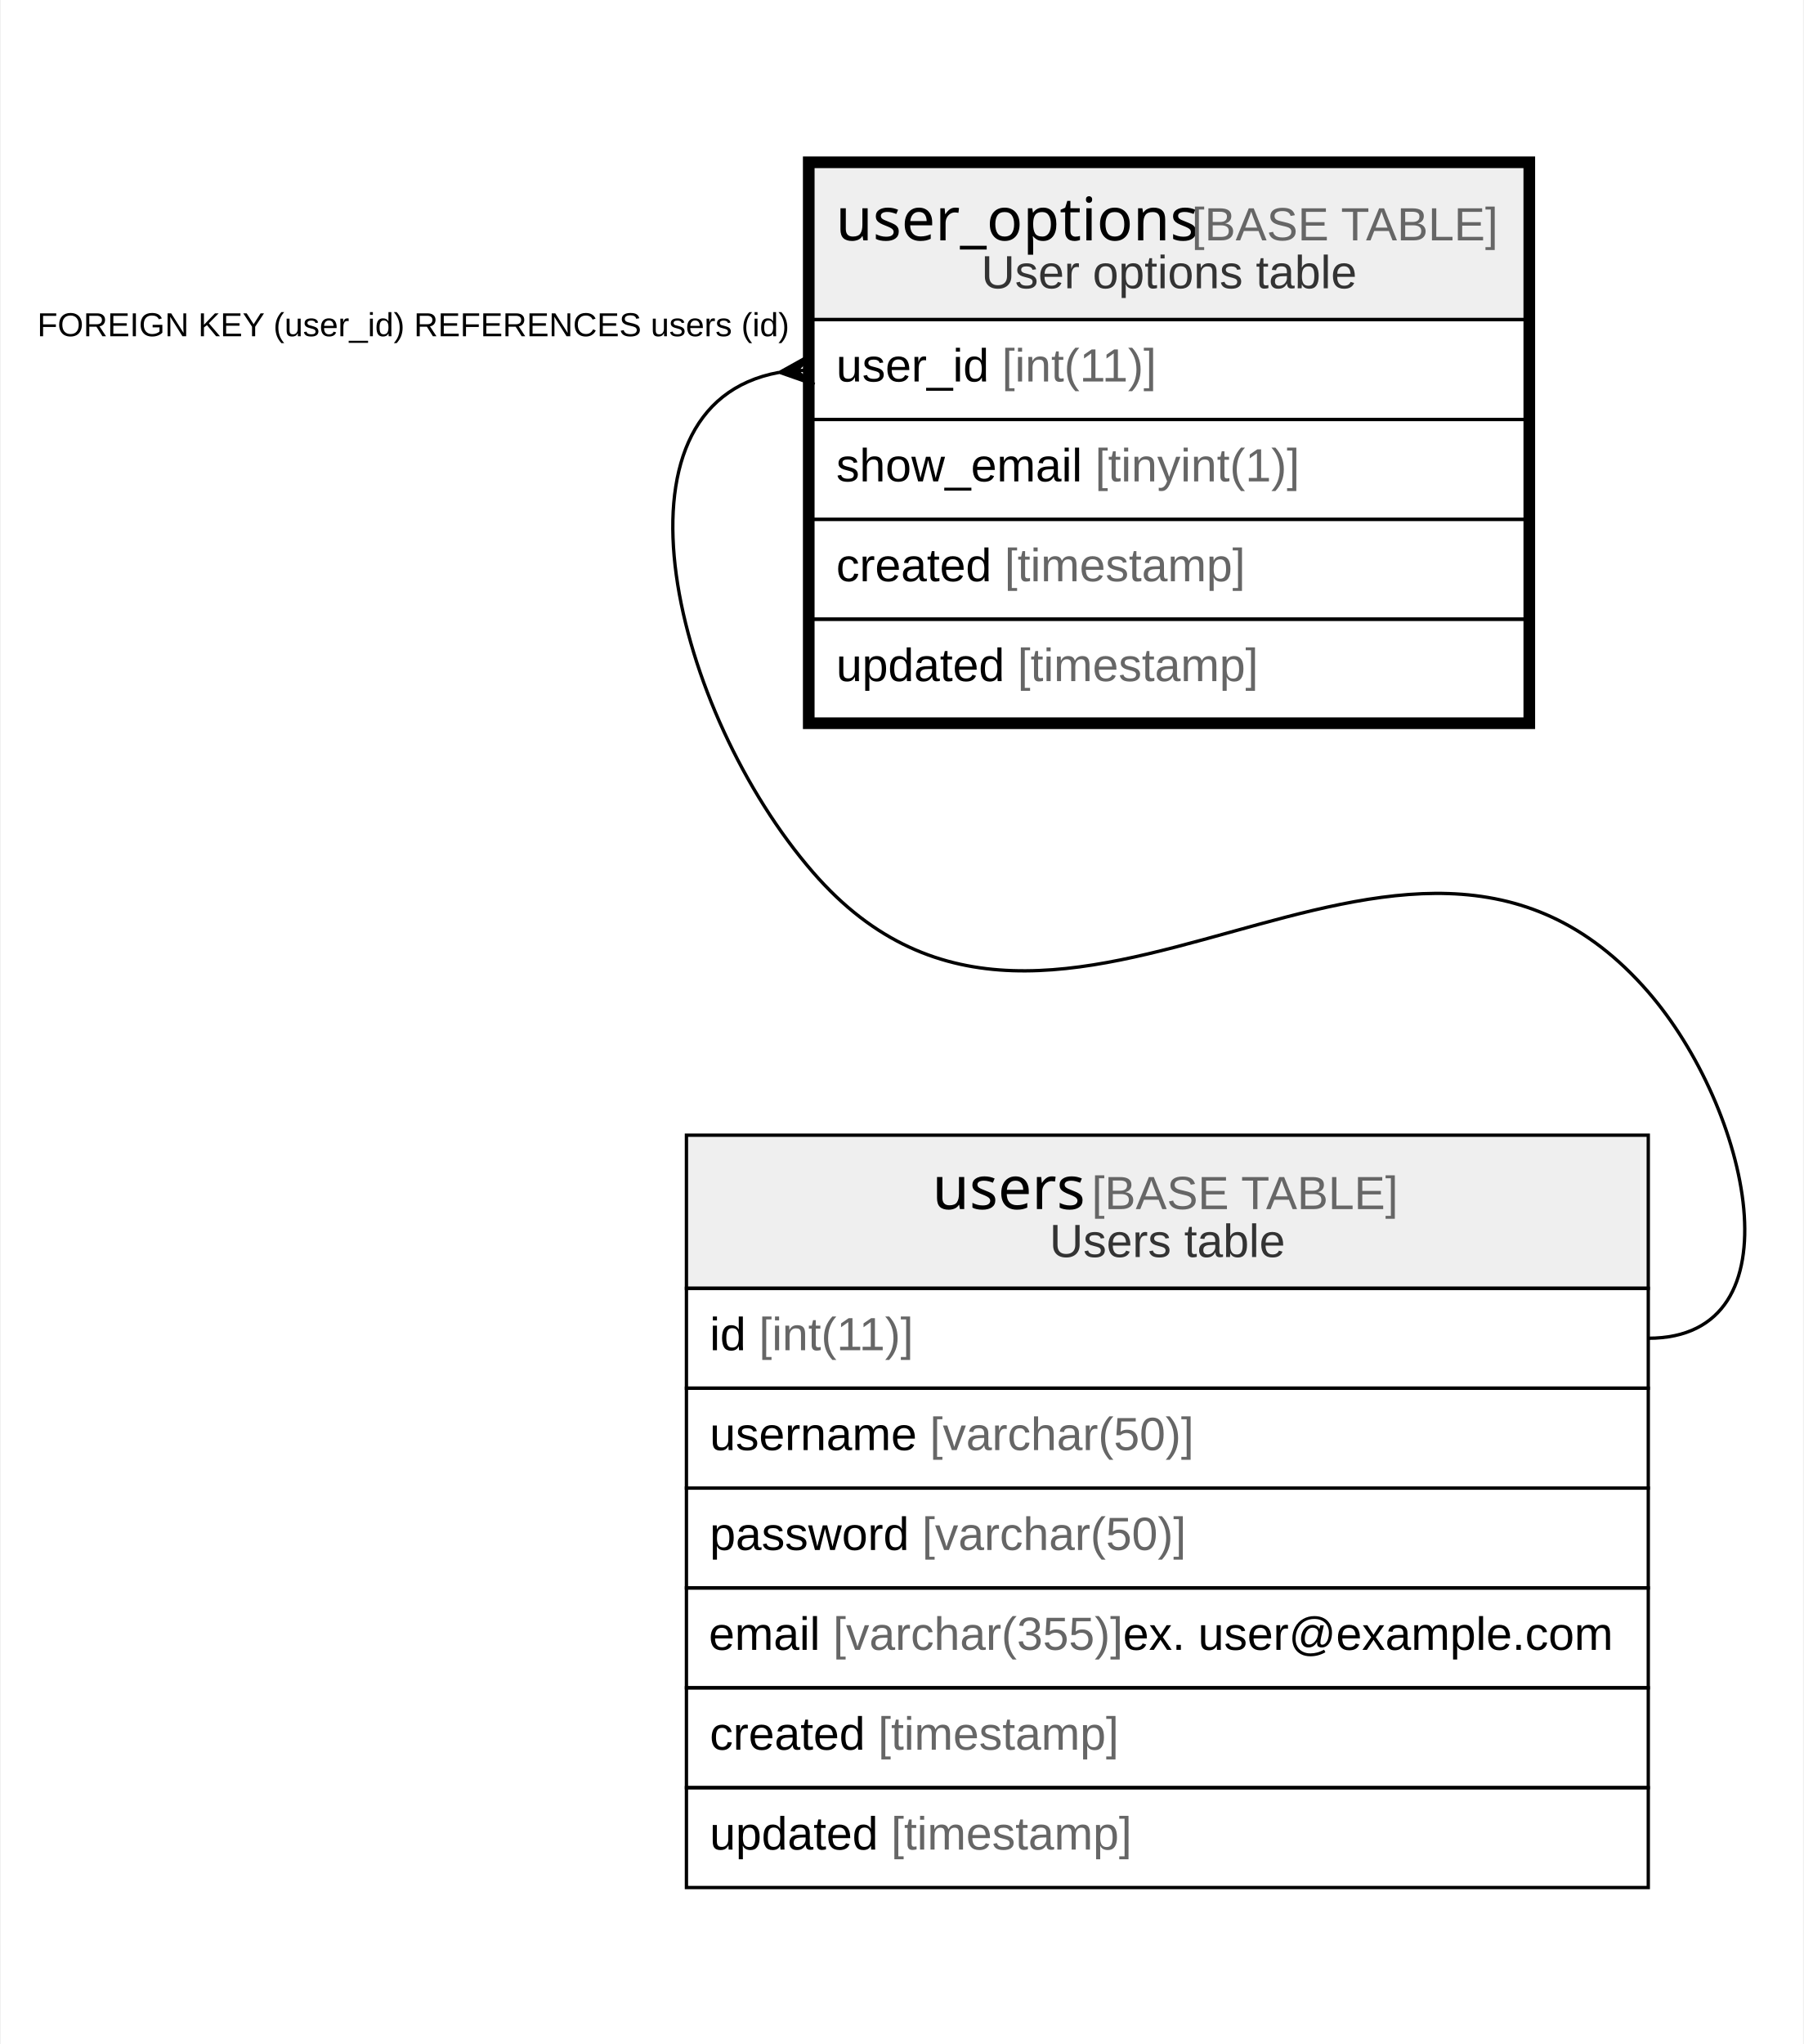
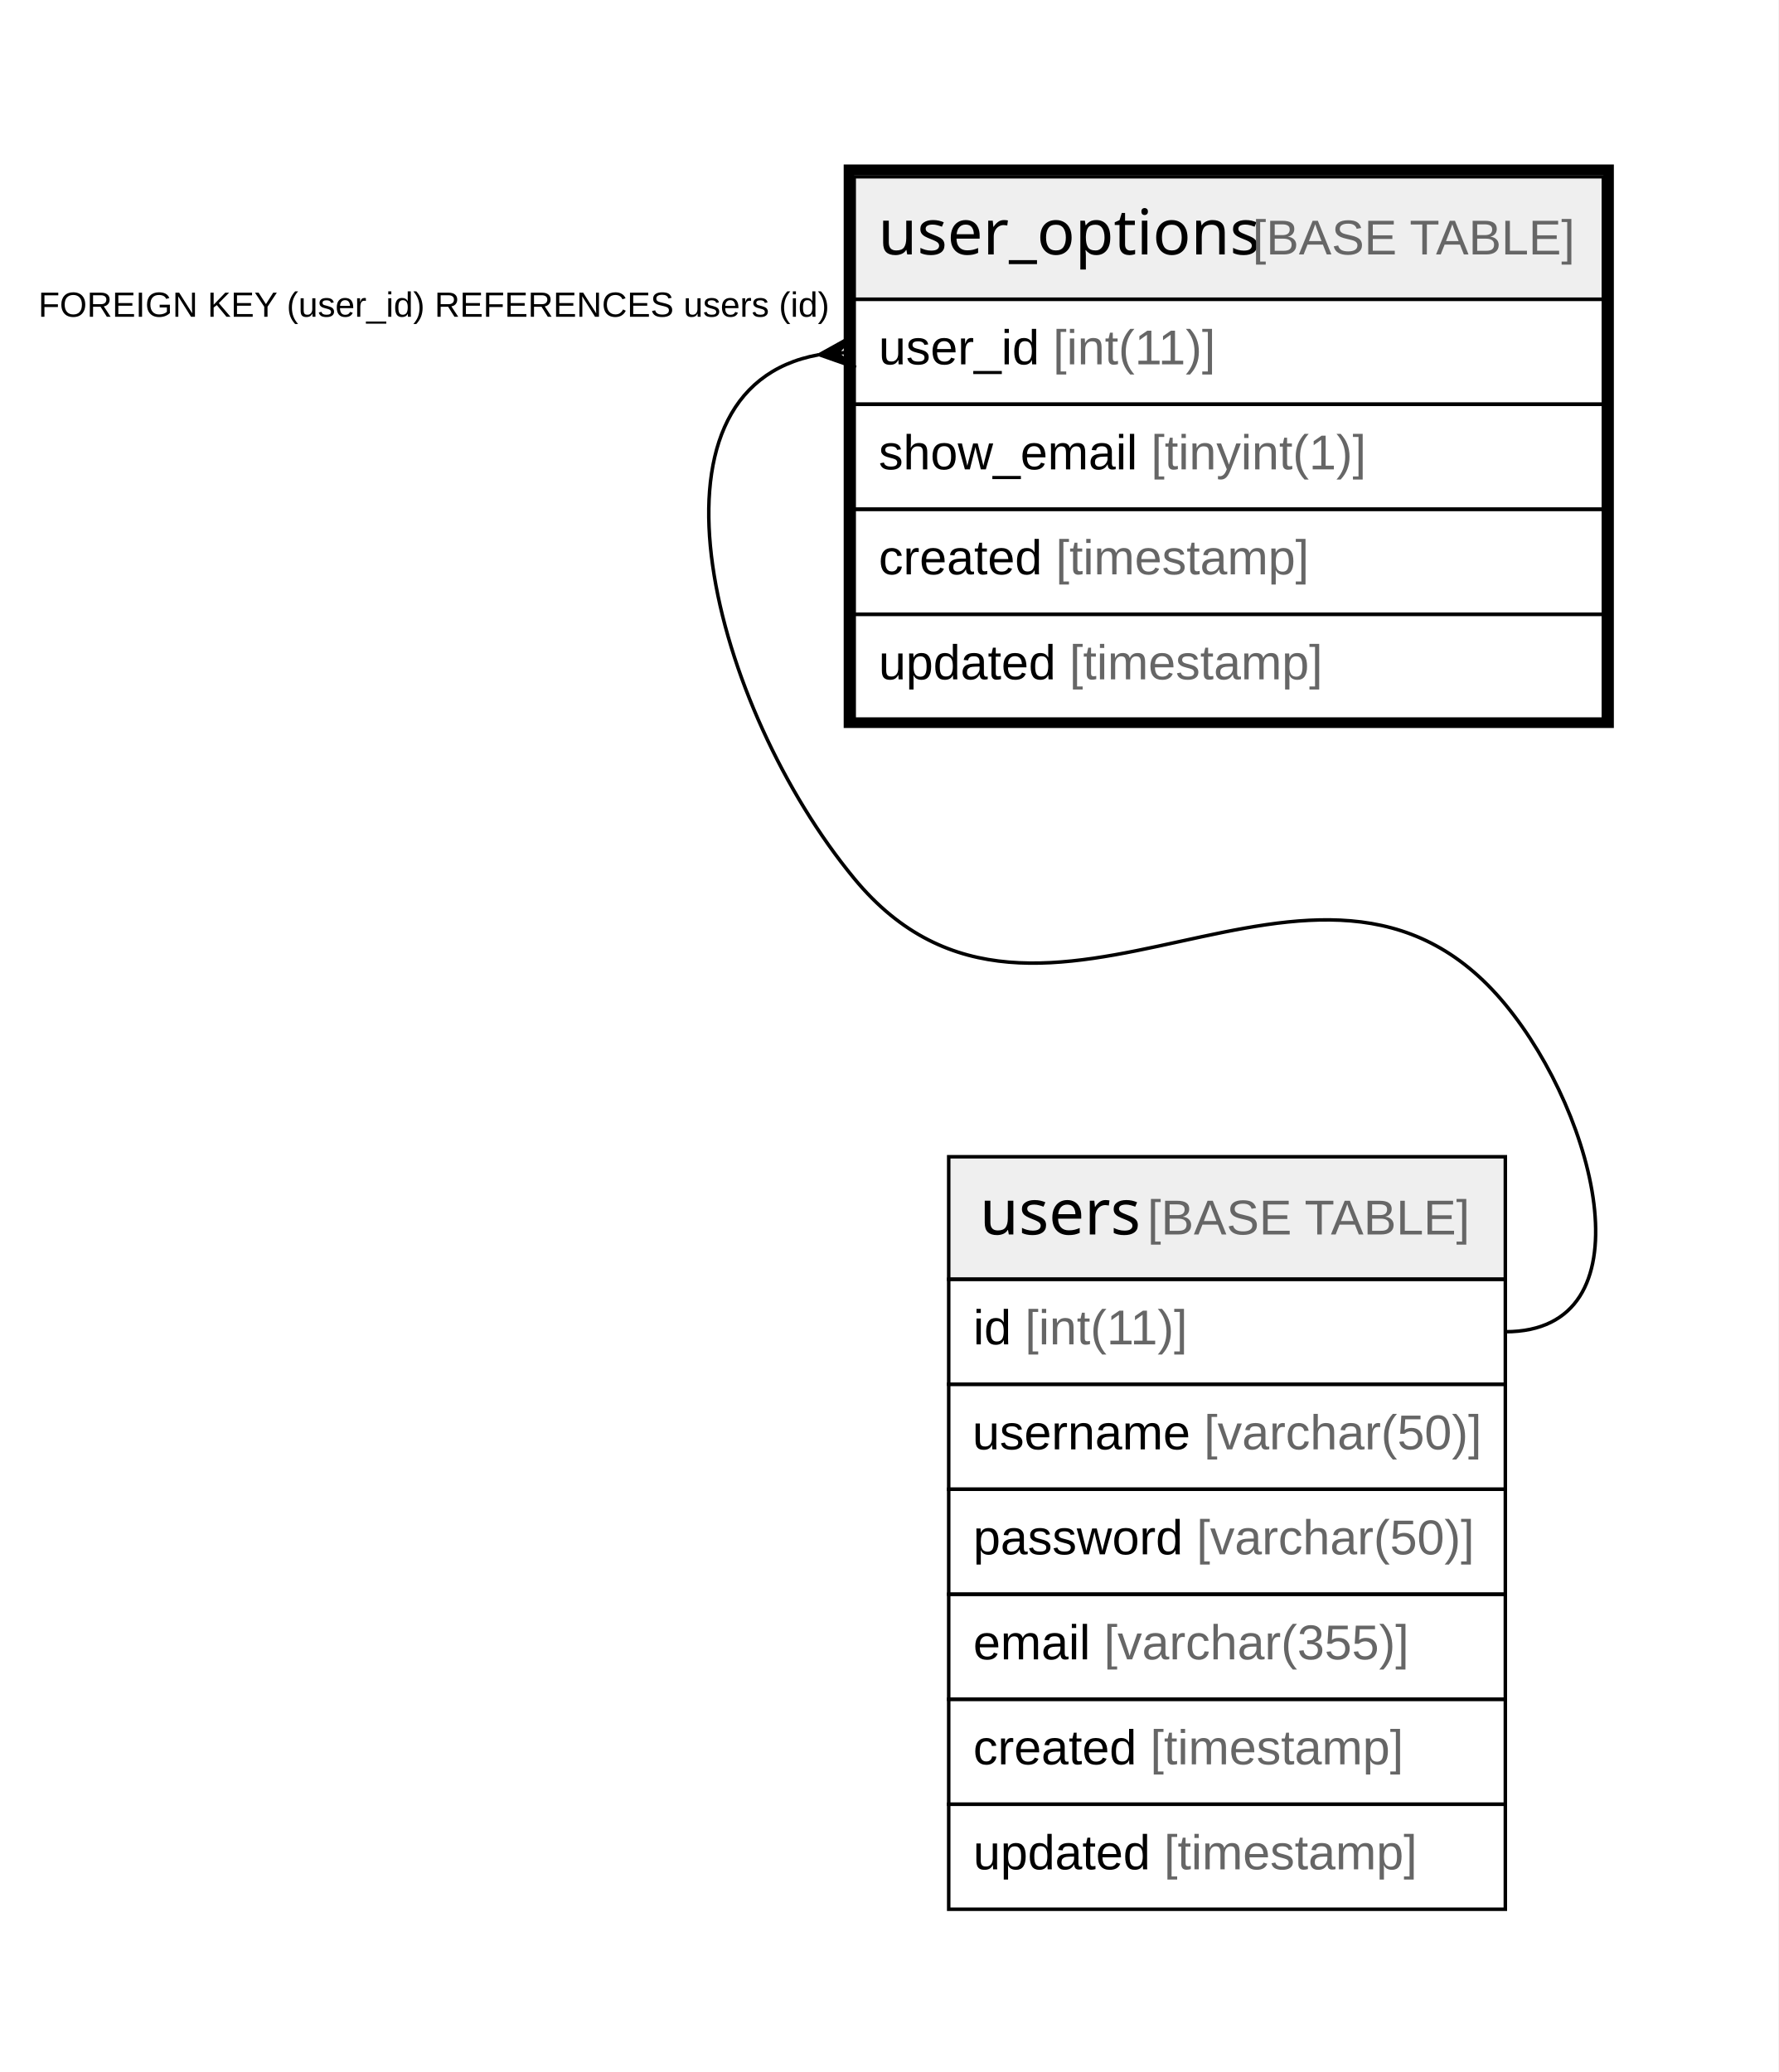
- <svg xmlns="http://www.w3.org/2000/svg" width="542pt" height="614pt" viewBox="0.00 0.00 541.50 614.00">
-   <g id="graph0" class="graph" transform="scale(1 1) rotate(0) translate(4 610)">
-     <polygon fill="#ffffff" stroke="transparent" points="-4,4 -4,-610 537.5,-610 537.5,4 -4,4" />
+ <svg xmlns="http://www.w3.org/2000/svg" width="508pt" height="592pt" viewBox="0.00 0.00 508.00 592.00">
+   <g id="graph0" class="graph" transform="scale(1 1) rotate(0) translate(4 588)">
+     <polygon fill="#ffffff" stroke="transparent" points="-4,4 -4,-588 504,-588 504,4 -4,4" />
    <g id="node1" class="node">
-       <polygon fill="#efefef" stroke="transparent" points="240,-514 240,-560 454,-560 454,-514 240,-514" />
-       <polygon fill="none" stroke="#000000" points="240,-514 240,-560 454,-560 454,-514 240,-514" />
-       <text text-anchor="start" x="246.857" y="-537.8" font-family="Arial Bold" font-size="18.00" fill="#000000">user_options</text>
-       <text text-anchor="start" x="349.889" y="-537.8" font-family="Arial" font-size="14.00" fill="#000000"> </text>
-       <text text-anchor="start" x="353.78" y="-537.8" font-family="Arial" font-size="14.00" fill="#666666">[BASE TABLE]</text>
-       <text text-anchor="start" x="290.598" y="-523.4" font-family="Arial" font-size="14.00" fill="#333333">User options table</text>
-       <polygon fill="none" stroke="#000000" points="240,-484 240,-514 454,-514 454,-484 240,-484" />
-       <text text-anchor="start" x="247" y="-495.4" font-family="Arial" font-size="14.00" fill="#000000">user_id </text>
-       <text text-anchor="start" x="296.788" y="-495.4" font-family="Arial" font-size="14.00" fill="#666666">[int(11)]</text>
-       <polygon fill="none" stroke="#000000" points="240,-454 240,-484 454,-484 454,-454 240,-454" />
-       <text text-anchor="start" x="247" y="-465.4" font-family="Arial" font-size="14.00" fill="#000000">show_email </text>
-       <text text-anchor="start" x="324.784" y="-465.4" font-family="Arial" font-size="14.00" fill="#666666">[tinyint(1)]</text>
-       <polygon fill="none" stroke="#000000" points="240,-424 240,-454 454,-454 454,-424 240,-424" />
-       <text text-anchor="start" x="247" y="-435.4" font-family="Arial" font-size="14.00" fill="#000000">created </text>
-       <text text-anchor="start" x="297.572" y="-435.4" font-family="Arial" font-size="14.00" fill="#666666">[timestamp]</text>
-       <polygon fill="none" stroke="#000000" points="240,-394 240,-424 454,-424 454,-394 240,-394" />
-       <text text-anchor="start" x="247" y="-405.4" font-family="Arial" font-size="14.00" fill="#000000">updated </text>
-       <text text-anchor="start" x="301.477" y="-405.4" font-family="Arial" font-size="14.00" fill="#666666">[timestamp]</text>
-       <polygon fill="none" stroke="#000000" stroke-width="3" points="238.5,-392.5 238.5,-561.5 455.5,-561.5 455.5,-392.5 238.5,-392.5" />
+       <polygon fill="#efefef" stroke="transparent" points="240,-502.5 240,-537.5 454,-537.5 454,-502.5 240,-502.5" />
+       <polygon fill="none" stroke="#000000" points="240,-502.5 240,-537.5 454,-537.5 454,-502.5 240,-502.5" />
+       <text text-anchor="start" x="246.857" y="-515.3" font-family="Arial Bold" font-size="18.00" fill="#000000">user_options</text>
+       <text text-anchor="start" x="349.889" y="-515.3" font-family="Arial" font-size="14.00" fill="#000000"> </text>
+       <text text-anchor="start" x="353.78" y="-515.3" font-family="Arial" font-size="14.00" fill="#666666">[BASE TABLE]</text>
+       <polygon fill="none" stroke="#000000" points="240,-472.5 240,-502.5 454,-502.5 454,-472.5 240,-472.5" />
+       <text text-anchor="start" x="247" y="-483.9" font-family="Arial" font-size="14.00" fill="#000000">user_id </text>
+       <text text-anchor="start" x="296.788" y="-483.9" font-family="Arial" font-size="14.00" fill="#666666">[int(11)]</text>
+       <polygon fill="none" stroke="#000000" points="240,-442.5 240,-472.5 454,-472.5 454,-442.5 240,-442.5" />
+       <text text-anchor="start" x="247" y="-453.9" font-family="Arial" font-size="14.00" fill="#000000">show_email </text>
+       <text text-anchor="start" x="324.784" y="-453.9" font-family="Arial" font-size="14.00" fill="#666666">[tinyint(1)]</text>
+       <polygon fill="none" stroke="#000000" points="240,-412.5 240,-442.5 454,-442.5 454,-412.5 240,-412.5" />
+       <text text-anchor="start" x="247" y="-423.9" font-family="Arial" font-size="14.00" fill="#000000">created </text>
+       <text text-anchor="start" x="297.572" y="-423.9" font-family="Arial" font-size="14.00" fill="#666666">[timestamp]</text>
+       <polygon fill="none" stroke="#000000" points="240,-382.5 240,-412.5 454,-412.5 454,-382.5 240,-382.5" />
+       <text text-anchor="start" x="247" y="-393.9" font-family="Arial" font-size="14.00" fill="#000000">updated </text>
+       <text text-anchor="start" x="301.477" y="-393.9" font-family="Arial" font-size="14.00" fill="#666666">[timestamp]</text>
+       <polygon fill="none" stroke="#000000" stroke-width="3" points="238.5,-381.5 238.5,-539.5 455.5,-539.5 455.5,-381.5 238.5,-381.5" />
    </g>
    <g id="node2" class="node">
-       <polygon fill="#efefef" stroke="transparent" points="202,-223 202,-269 491,-269 491,-223 202,-223" />
-       <polygon fill="none" stroke="#000000" points="202,-223 202,-269 491,-269 491,-223 202,-223" />
-       <text text-anchor="start" x="275.871" y="-246.8" font-family="Arial Bold" font-size="18.00" fill="#000000">users</text>
-       <text text-anchor="start" x="319.875" y="-246.8" font-family="Arial" font-size="14.00" fill="#000000"> </text>
-       <text text-anchor="start" x="323.766" y="-246.8" font-family="Arial" font-size="14.00" fill="#666666">[BASE TABLE]</text>
-       <text text-anchor="start" x="311.107" y="-232.4" font-family="Arial" font-size="14.00" fill="#333333">Users table</text>
-       <polygon fill="none" stroke="#000000" points="202,-193 202,-223 491,-223 491,-193 202,-193" />
-       <text text-anchor="start" x="209" y="-204.4" font-family="Arial" font-size="14.00" fill="#000000">id </text>
-       <text text-anchor="start" x="223.78" y="-204.4" font-family="Arial" font-size="14.00" fill="#666666">[int(11)]</text>
-       <polygon fill="none" stroke="#000000" points="202,-163 202,-193 491,-193 491,-163 202,-163" />
-       <text text-anchor="start" x="209" y="-174.4" font-family="Arial" font-size="14.00" fill="#000000">username </text>
-       <text text-anchor="start" x="275.125" y="-174.4" font-family="Arial" font-size="14.00" fill="#666666">[varchar(50)]</text>
-       <polygon fill="none" stroke="#000000" points="202,-133 202,-163 491,-163 491,-133 202,-133" />
-       <text text-anchor="start" x="209" y="-144.4" font-family="Arial" font-size="14.00" fill="#000000">password </text>
-       <text text-anchor="start" x="272.788" y="-144.4" font-family="Arial" font-size="14.00" fill="#666666">[varchar(50)]</text>
-       <polygon fill="none" stroke="#000000" points="202,-103 202,-133 491,-133 491,-103 202,-103" />
-       <text text-anchor="start" x="208.715" y="-114.4" font-family="Arial" font-size="14.00" fill="#000000">email </text>
-       <text text-anchor="start" x="246.045" y="-114.4" font-family="Arial" font-size="14.00" fill="#666666">[varchar(355)]</text>
-       <text text-anchor="start" x="333.164" y="-114.4" font-family="Arial" font-size="14.00" fill="#000000"> ex. user@example.com</text>
-       <polygon fill="none" stroke="#000000" points="202,-73 202,-103 491,-103 491,-73 202,-73" />
-       <text text-anchor="start" x="209" y="-84.4" font-family="Arial" font-size="14.00" fill="#000000">created </text>
-       <text text-anchor="start" x="259.572" y="-84.4" font-family="Arial" font-size="14.00" fill="#666666">[timestamp]</text>
-       <polygon fill="none" stroke="#000000" points="202,-43 202,-73 491,-73 491,-43 202,-43" />
-       <text text-anchor="start" x="209" y="-54.4" font-family="Arial" font-size="14.00" fill="#000000">updated </text>
-       <text text-anchor="start" x="263.477" y="-54.4" font-family="Arial" font-size="14.00" fill="#666666">[timestamp]</text>
+       <polygon fill="#efefef" stroke="transparent" points="267,-222.5 267,-257.5 426,-257.5 426,-222.5 267,-222.5" />
+       <polygon fill="none" stroke="#000000" points="267,-222.5 267,-257.5 426,-257.5 426,-222.5 267,-222.5" />
+       <text text-anchor="start" x="275.871" y="-235.3" font-family="Arial Bold" font-size="18.00" fill="#000000">users</text>
+       <text text-anchor="start" x="319.875" y="-235.3" font-family="Arial" font-size="14.00" fill="#000000"> </text>
+       <text text-anchor="start" x="323.766" y="-235.3" font-family="Arial" font-size="14.00" fill="#666666">[BASE TABLE]</text>
+       <polygon fill="none" stroke="#000000" points="267,-192.5 267,-222.5 426,-222.5 426,-192.5 267,-192.5" />
+       <text text-anchor="start" x="274" y="-203.9" font-family="Arial" font-size="14.00" fill="#000000">id </text>
+       <text text-anchor="start" x="288.78" y="-203.9" font-family="Arial" font-size="14.00" fill="#666666">[int(11)]</text>
+       <polygon fill="none" stroke="#000000" points="267,-162.5 267,-192.5 426,-192.5 426,-162.5 267,-162.5" />
+       <text text-anchor="start" x="273.769" y="-173.9" font-family="Arial" font-size="14.00" fill="#000000">username </text>
+       <text text-anchor="start" x="339.894" y="-173.9" font-family="Arial" font-size="14.00" fill="#666666">[varchar(50)]</text>
+       <polygon fill="none" stroke="#000000" points="267,-132.5 267,-162.5 426,-162.5 426,-132.5 267,-132.5" />
+       <text text-anchor="start" x="274" y="-143.9" font-family="Arial" font-size="14.00" fill="#000000">password </text>
+       <text text-anchor="start" x="337.788" y="-143.9" font-family="Arial" font-size="14.00" fill="#666666">[varchar(50)]</text>
+       <polygon fill="none" stroke="#000000" points="267,-102.5 267,-132.5 426,-132.5 426,-102.5 267,-102.5" />
+       <text text-anchor="start" x="274" y="-113.9" font-family="Arial" font-size="14.00" fill="#000000">email </text>
+       <text text-anchor="start" x="311.33" y="-113.9" font-family="Arial" font-size="14.00" fill="#666666">[varchar(355)]</text>
+       <polygon fill="none" stroke="#000000" points="267,-72.5 267,-102.5 426,-102.5 426,-72.5 267,-72.5" />
+       <text text-anchor="start" x="274" y="-83.9" font-family="Arial" font-size="14.00" fill="#000000">created </text>
+       <text text-anchor="start" x="324.572" y="-83.9" font-family="Arial" font-size="14.00" fill="#666666">[timestamp]</text>
+       <polygon fill="none" stroke="#000000" points="267,-42.5 267,-72.5 426,-72.5 426,-42.5 267,-42.5" />
+       <text text-anchor="start" x="274" y="-53.9" font-family="Arial" font-size="14.00" fill="#000000">updated </text>
+       <text text-anchor="start" x="328.477" y="-53.9" font-family="Arial" font-size="14.00" fill="#666666">[timestamp]</text>
    </g>
    <g id="edge1" class="edge">
-       <path fill="none" stroke="#000000" d="M229.788,-498.125C175.484,-488.179 198.447,-395.938 240,-348 313.816,-262.842 417.184,-397.158 491,-312 521.275,-277.073 537.222,-208 491,-208" />
-       <polygon fill="#000000" stroke="#000000" points="230.036,-498.146 239.616,-503.484 235.018,-498.573 240,-499 240,-499 240,-499 235.018,-498.573 240.384,-494.516 230.036,-498.146 230.036,-498.146" />
-       <text text-anchor="start" x="6.945" y="-509" font-family="Arial" font-size="10.00" fill="#000000">FOREIGN KEY (user_id) REFERENCES users (id)</text>
+       <path fill="none" stroke="#000000" d="M229.833,-486.637C175.826,-476.824 199.761,-385.774 240,-337 293.584,-272.05 372.416,-365.95 426,-301 452.445,-268.945 467.556,-207.5 426,-207.5" />
+       <polygon fill="#000000" stroke="#000000" points="230.036,-486.654 239.619,-491.984 235.018,-487.077 240,-487.5 240,-487.5 240,-487.5 235.018,-487.077 240.381,-483.016 230.036,-486.654 230.036,-486.654" />
+       <text text-anchor="start" x="6.945" y="-497.5" font-family="Arial" font-size="10.00" fill="#000000">FOREIGN KEY (user_id) REFERENCES users (id)</text>
    </g>
  </g>
</svg>
